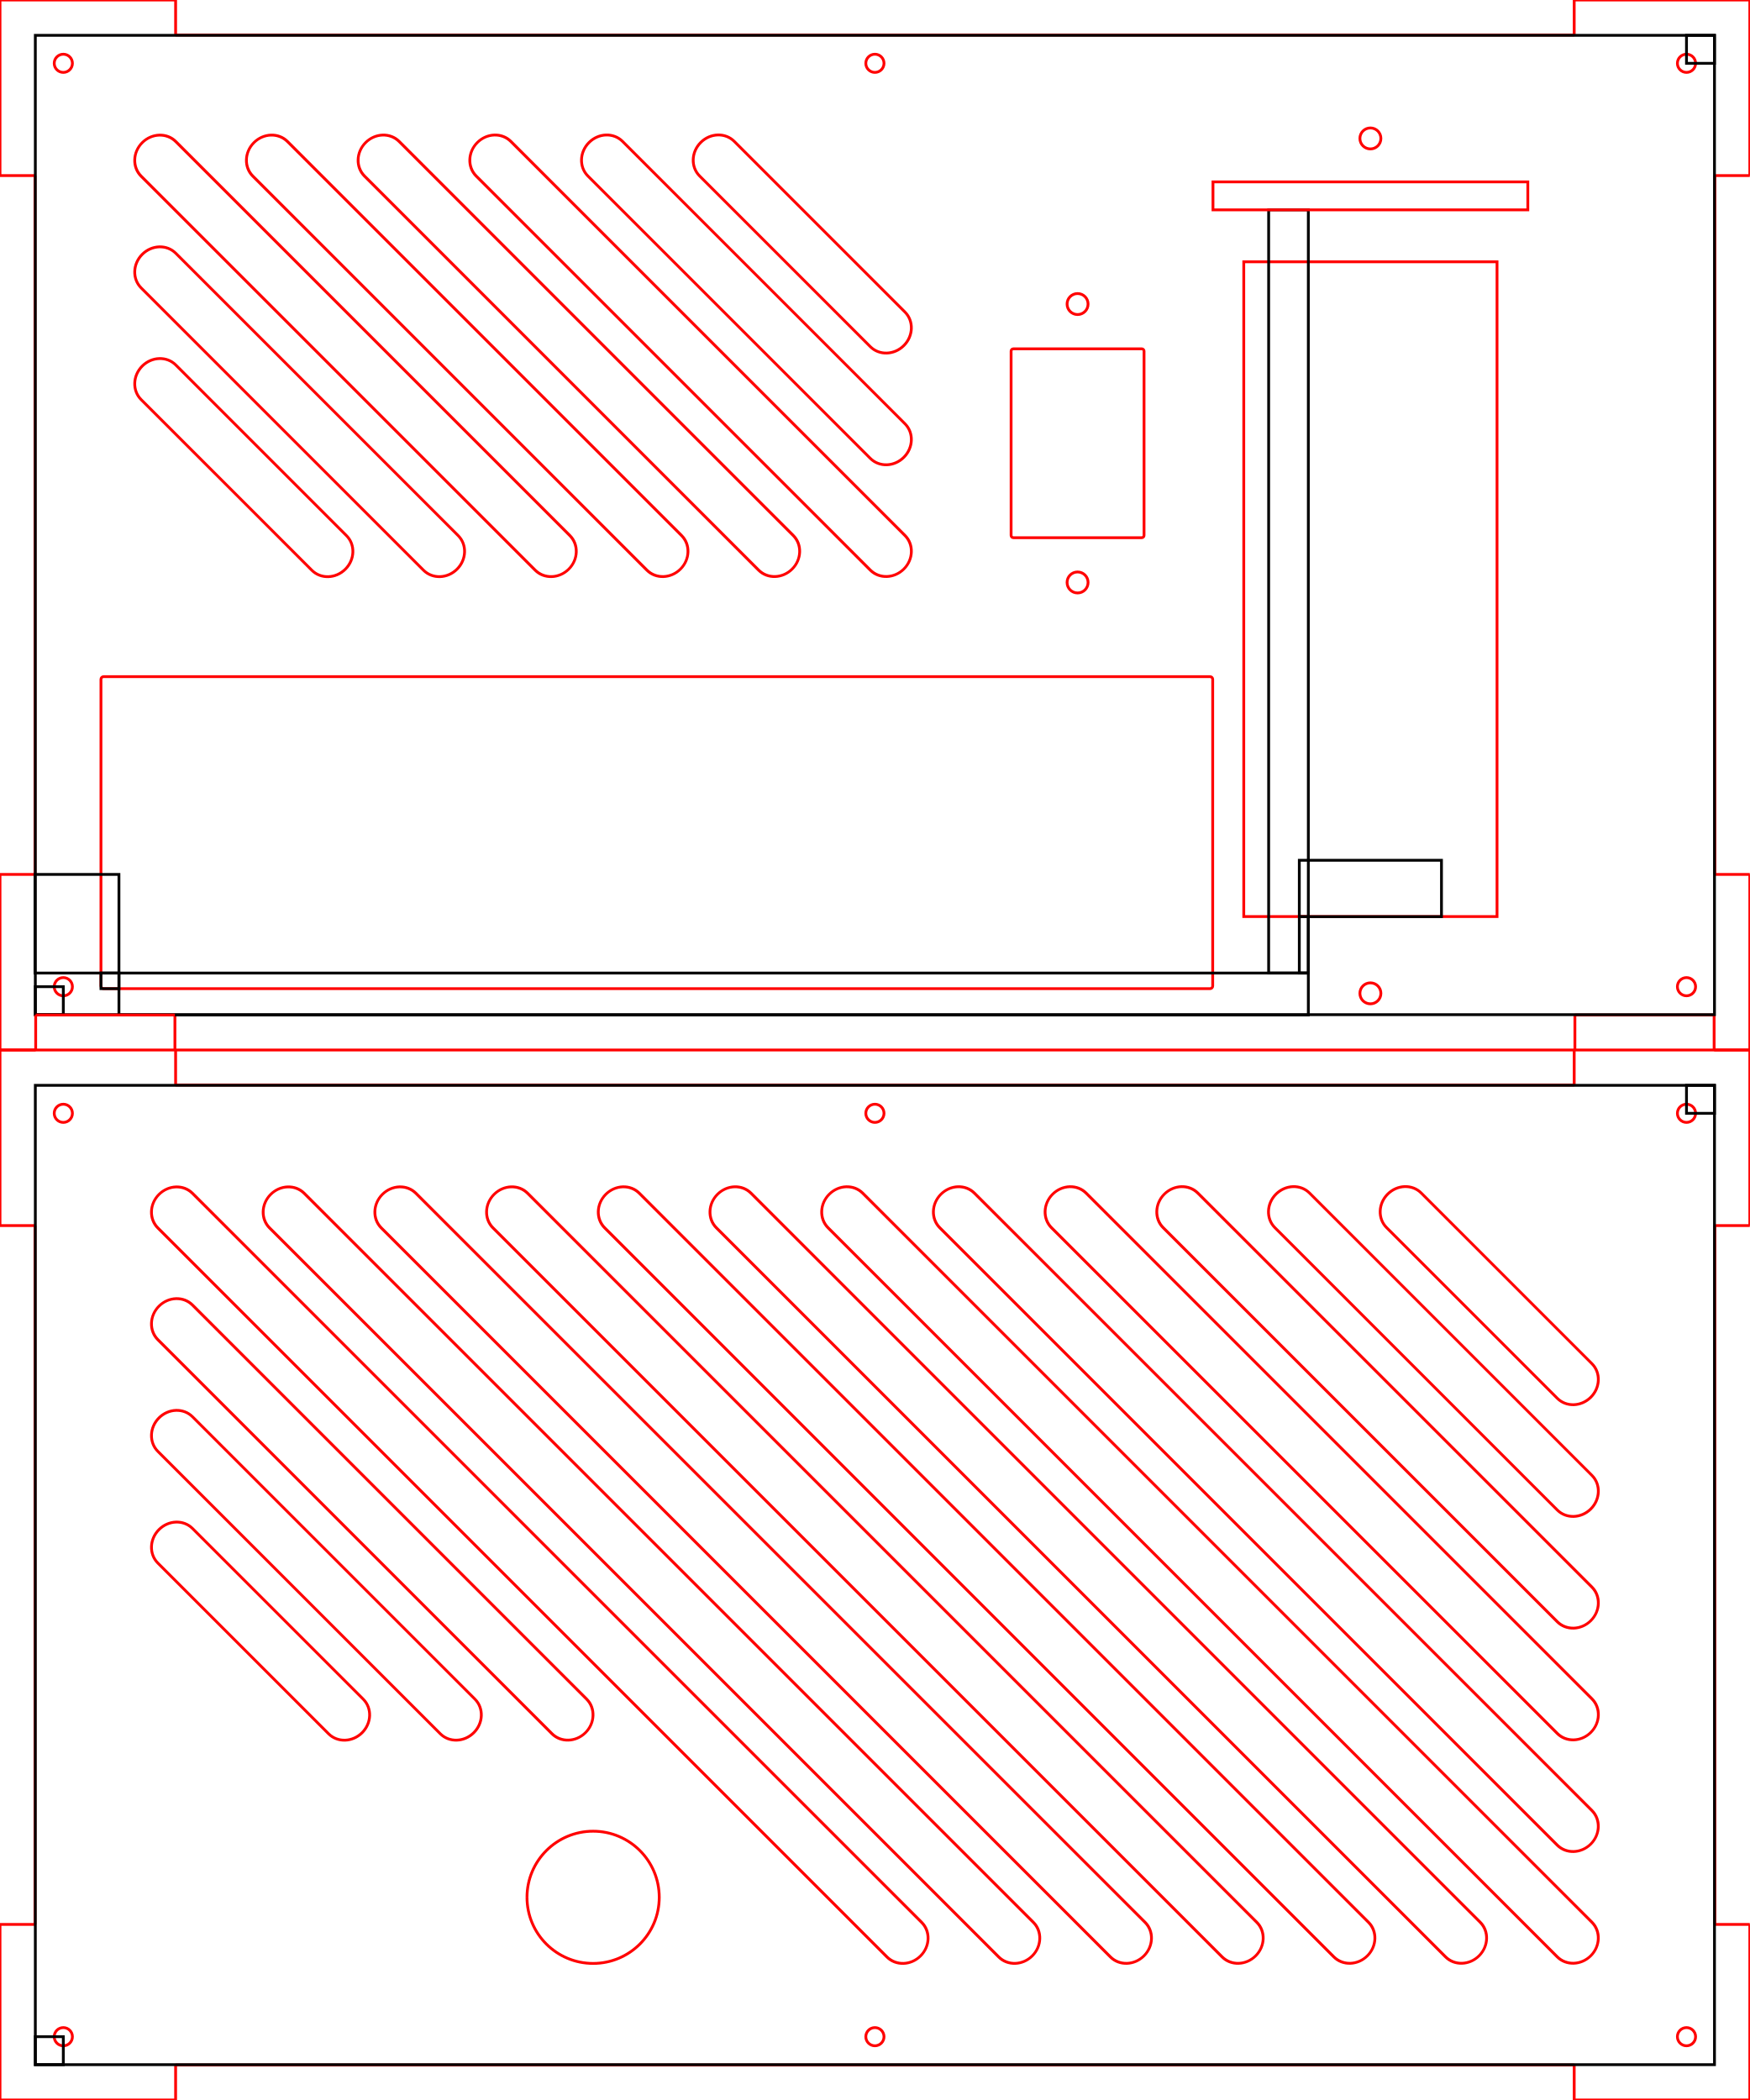
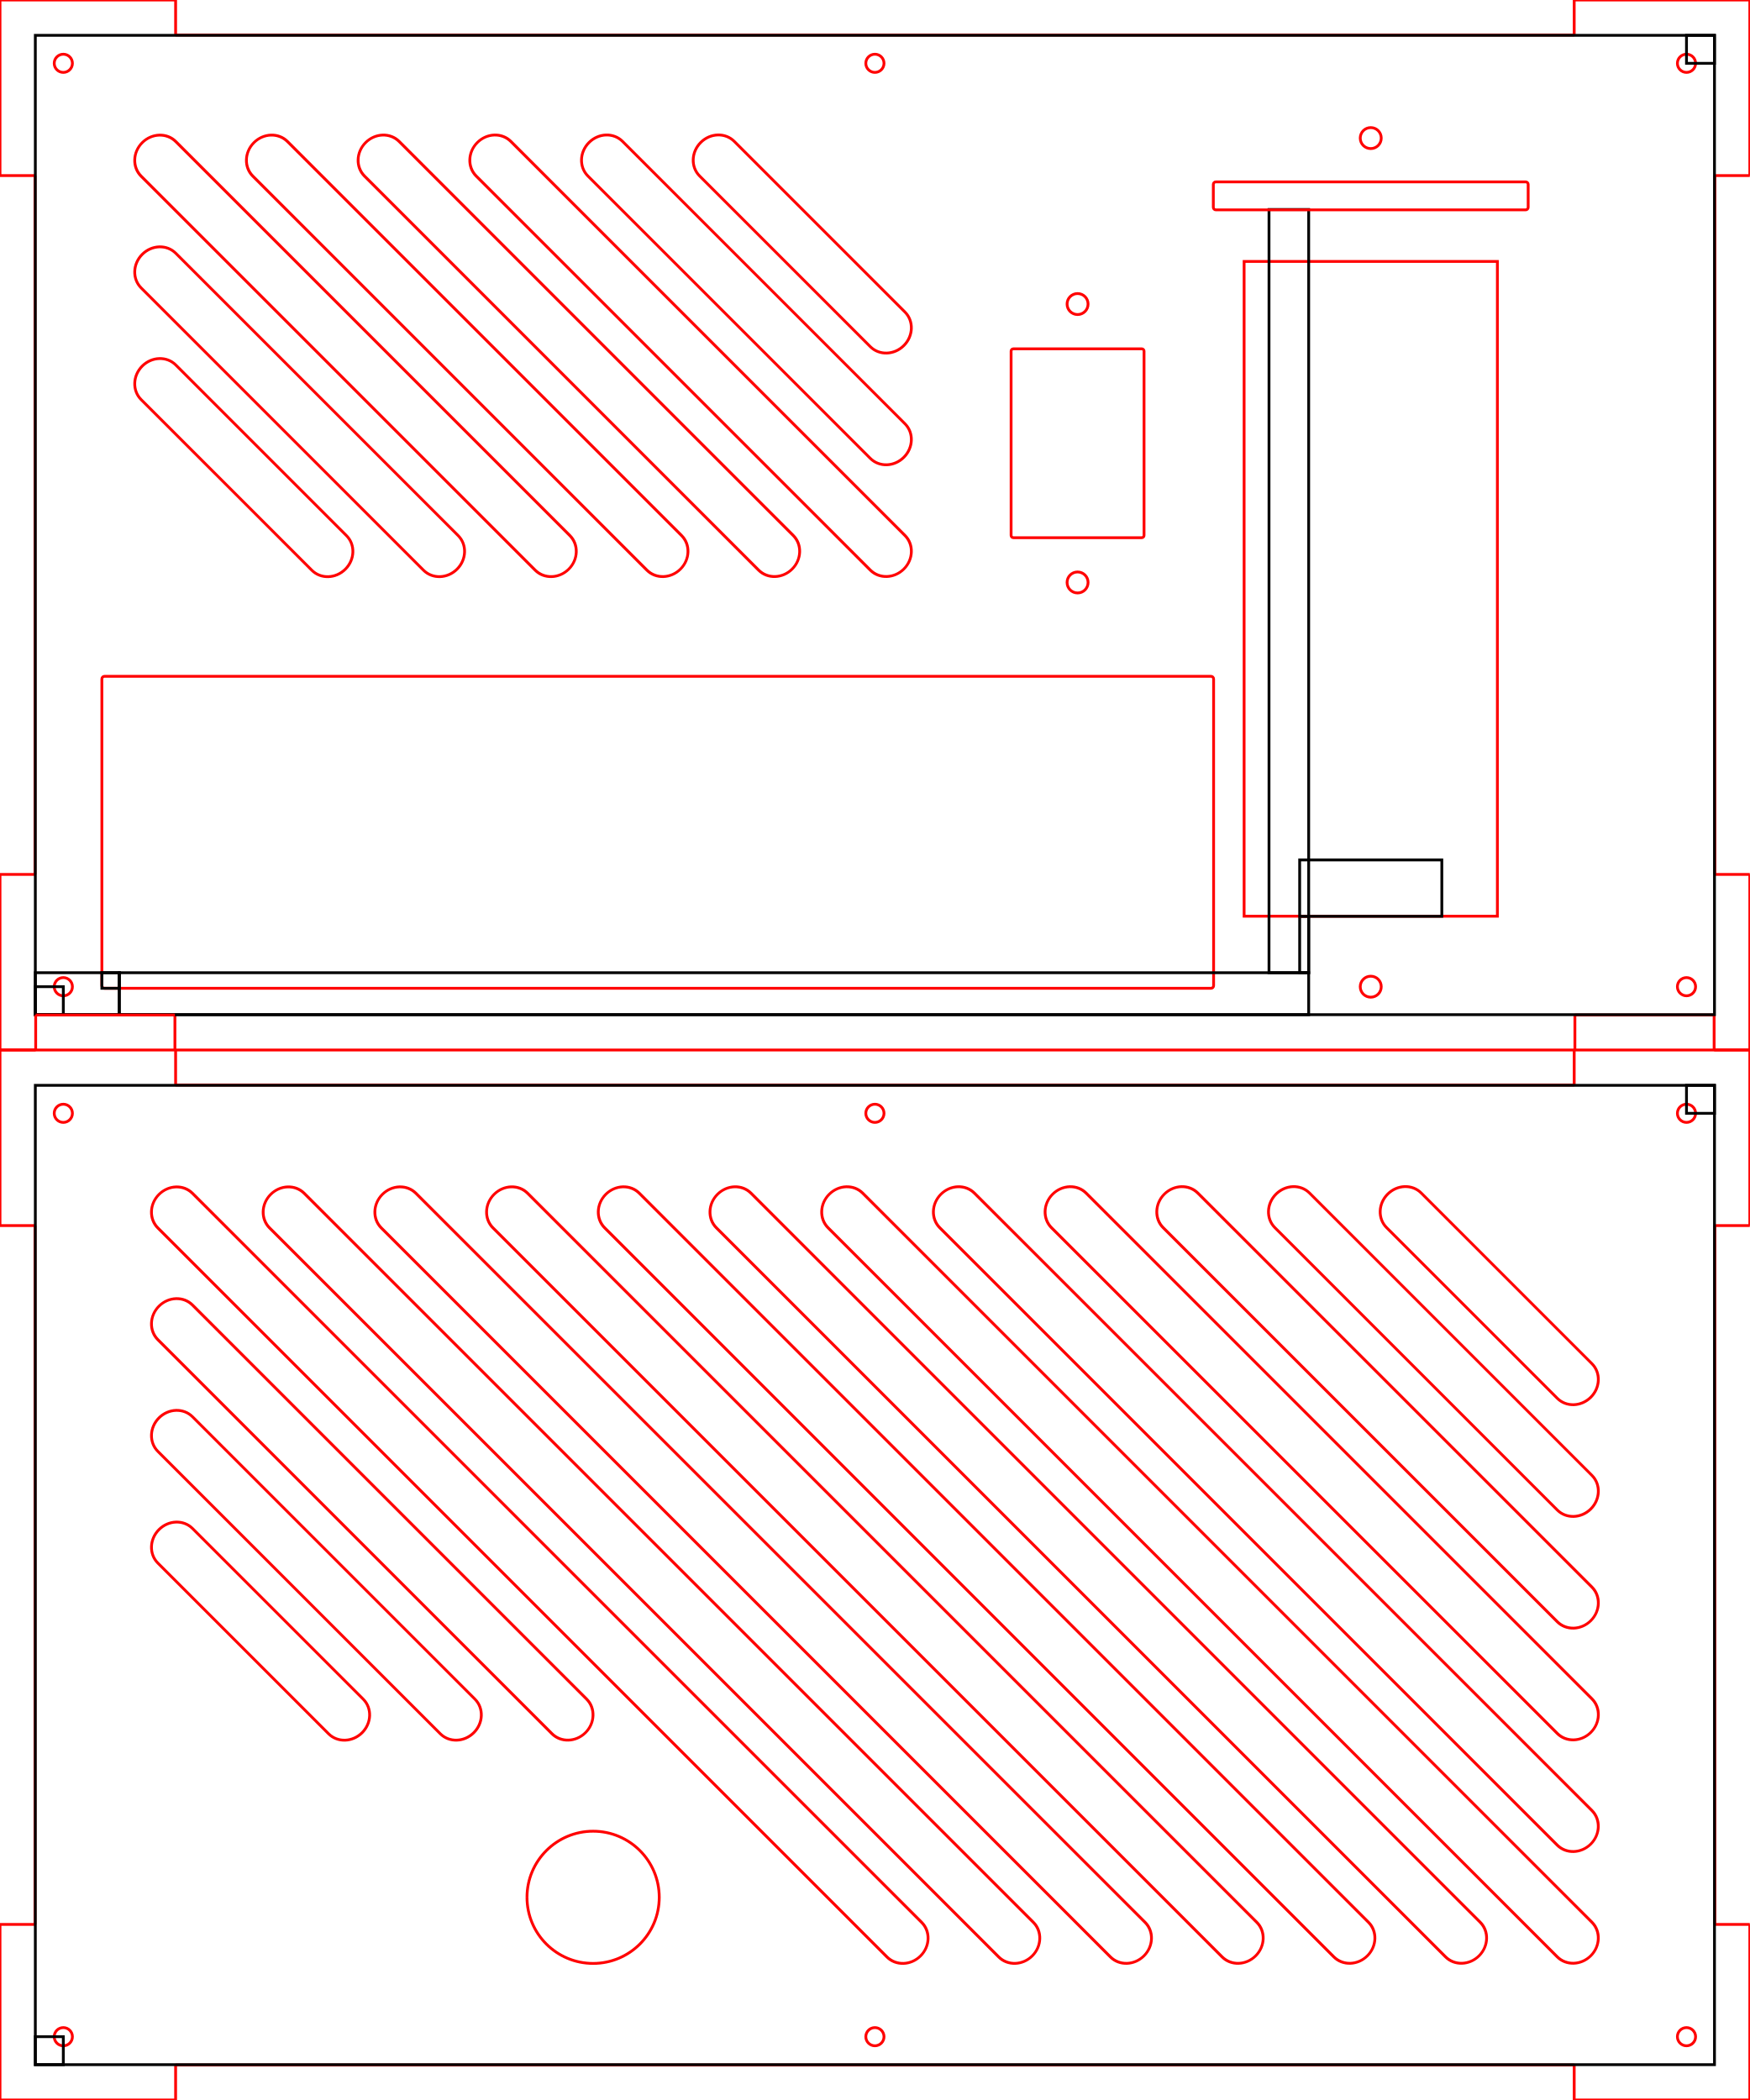
<svg xmlns="http://www.w3.org/2000/svg" width="250.1mm" height="300.2mm" viewBox="0 0 250.1 300.2" version="1.1" id="svg3087">
  <defs id="defs3081" />
  <g transform="translate(0,3.200006)" id="layer1">
-     <rect style="opacity:1;fill:none;fill-opacity:1;stroke:#ff0000;stroke-width:0.4;stroke-miterlimit:4;stroke-dasharray:none;stroke-dashoffset:0;stroke-opacity:1" id="rect1620" width="158.9" height="44.6" x="14.43" y="93.53" rx="0.377" ry="0.377" />
+     <rect style="opacity:1;fill:none;fill-opacity:1;stroke:#ff0000;stroke-width:0.4;stroke-miterlimit:4;stroke-dasharray:none;stroke-dashoffset:0;stroke-opacity:1" id="rect1620" width="158.9" height="44.6" x="14.56" y="93.48" rx="0.377" ry="0.377" />
    <path style="fill:none;stroke:#ff0000;stroke-width:0.4;stroke-linecap:butt;stroke-linejoin:miter;stroke-miterlimit:4;stroke-dasharray:none;stroke-opacity:1" d="m 5,21.9 h -5" id="path1648-5" />
    <path style="fill:none;stroke:#ff0000;stroke-width:0.4;stroke-linecap:butt;stroke-linejoin:miter;stroke-miterlimit:4;stroke-dasharray:none;stroke-opacity:1" d="M 5,121.8 V 21.9" id="path1646-3" />
    <path style="fill:none;stroke:#ff0000;stroke-width:0.4;stroke-linecap:butt;stroke-linejoin:miter;stroke-miterlimit:4;stroke-dasharray:none;stroke-opacity:1" d="m -1e-7,21.9 v -25.1" id="path1620-06" />
    <path style="fill:none;stroke:#ff0000;stroke-width:0.4;stroke-linecap:butt;stroke-linejoin:miter;stroke-miterlimit:4;stroke-dasharray:none;stroke-opacity:1" d="m 245.1,121.8 h 5" id="path1642-7" />
    <path style="fill:none;stroke:#ff0000;stroke-width:0.4;stroke-linecap:butt;stroke-linejoin:miter;stroke-miterlimit:4;stroke-dasharray:none;stroke-opacity:1" d="m 245.1,21.9 h 5" id="path1638-5" />
    <path style="fill:none;stroke:#ff0000;stroke-width:0.4;stroke-linecap:butt;stroke-linejoin:miter;stroke-miterlimit:4;stroke-dasharray:none;stroke-opacity:1" d="m 250.1,21.9 v -25.1" id="path1618-3" />
    <path style="fill:none;stroke:#ff0000;stroke-width:0.4;stroke-linecap:butt;stroke-linejoin:miter;stroke-miterlimit:4;stroke-dasharray:none;stroke-opacity:1" d="m 245.1,21.9 v 99.9" id="path1640-0" />
    <path style="fill:none;stroke:#ff0000;stroke-width:0.4;stroke-linecap:butt;stroke-linejoin:miter;stroke-miterlimit:4;stroke-dasharray:none;stroke-opacity:1" d="m 225,-3.2 -1e-5,5" id="path1654-9" />
    <path style="fill:none;stroke:#ff0000;stroke-width:0.4;stroke-linecap:butt;stroke-linejoin:miter;stroke-miterlimit:4;stroke-dasharray:none;stroke-opacity:1" d="m 25.1,-3.2 v 5" id="path1650-8" />
    <path style="fill:none;stroke:#ff0000;stroke-width:0.4;stroke-linecap:butt;stroke-linejoin:miter;stroke-miterlimit:4;stroke-dasharray:none;stroke-opacity:1" d="M -1e-7,-3.2 25.1,-3.2" id="path1616-3" />
    <path style="fill:none;stroke:#ff0000;stroke-width:0.4;stroke-linecap:butt;stroke-linejoin:miter;stroke-miterlimit:4;stroke-dasharray:none;stroke-opacity:1" d="m 225,-3.2 25.1,3e-5" id="path1614-4" />
    <path style="fill:none;stroke:#ff0000;stroke-width:0.4;stroke-linecap:butt;stroke-linejoin:miter;stroke-miterlimit:4;stroke-dasharray:none;stroke-opacity:1" d="M 225,1.8 H 25.1" id="path1652-0" />
    <path style="fill:none;stroke:#ff0000;stroke-width:0.4;stroke-linecap:butt;stroke-linejoin:miter;stroke-miterlimit:4;stroke-dasharray:none;stroke-opacity:1" d="m 250.1,146.9 v -25.1" id="path1618-2-55" />
    <path style="fill:none;stroke:#ff0000;stroke-width:0.4;stroke-linecap:butt;stroke-linejoin:miter;stroke-miterlimit:4;stroke-dasharray:none;stroke-opacity:1" d="M 5,121.8 H -8.9827e-8" id="path1642-5-8" />
    <path style="fill:none;stroke:#ff0000;stroke-width:0.4;stroke-linecap:butt;stroke-linejoin:miter;stroke-miterlimit:4;stroke-dasharray:none;stroke-opacity:1" d="m 0,146.9 v -25.1" id="path1618-2-5-8" />
    <path style="fill:none;stroke:#ff0000;stroke-width:0.4;stroke-linecap:butt;stroke-linejoin:miter;stroke-miterlimit:4;stroke-dasharray:none;stroke-opacity:1" d="m 25,146.9 v -5" id="path1650-9-5" />
    <path style="fill:none;stroke:#ff0000;stroke-width:0.4;stroke-linecap:butt;stroke-linejoin:miter;stroke-miterlimit:4;stroke-dasharray:none;stroke-opacity:1" d="M 225.1,146.9 H 25" id="path1652-1-3" />
    <g id="g1618" transform="translate(0.4373947,14.66372)">
      <path id="path1860" d="m 153.58,24.101 c -0.831,0 -1.5,0.669 -1.5,1.5 0,0.831 0.669,1.5 1.5,1.5 0.831,0 1.5,-0.669 1.5,-1.5 0,-0.831 -0.669,-1.5 -1.5,-1.5 z" style="fill:none;stroke:#ff0000;stroke-width:0.4;stroke-linecap:butt;stroke-linejoin:miter;stroke-miterlimit:4;stroke-dasharray:none;stroke-opacity:1" />
      <path id="path1858" d="m 153.58,63.901 c -0.831,0 -1.5,0.669 -1.5,1.5 0,0.831 0.669,1.5 1.5,1.5 0.831,0 1.5,-0.669 1.5,-1.5 0,-0.831 -0.669,-1.5 -1.5,-1.5 z" style="fill:none;stroke:#ff0000;stroke-width:0.4;stroke-linecap:butt;stroke-linejoin:miter;stroke-miterlimit:4;stroke-dasharray:none;stroke-opacity:1" />
      <path id="path1814" d="m 162.753,32.001 h -18.348 c -0.181,0 -0.326,0.146 -0.326,0.326 v 26.347 c 0,0.181 0.146,0.326 0.326,0.326 h 18.348 c 0.181,0 0.326,-0.146 0.326,-0.326 V 32.327 c 0,-0.181 -0.146,-0.326 -0.326,-0.326 z" style="fill:none;stroke:#ff0000;stroke-width:0.4;stroke-linecap:butt;stroke-linejoin:miter;stroke-miterlimit:4;stroke-dasharray:none;stroke-opacity:1" />
    </g>
-     <path style="fill:none;stroke:#ff0000;stroke-width:0.4;stroke-linecap:butt;stroke-linejoin:miter;stroke-miterlimit:4;stroke-dasharray:none;stroke-opacity:1" d="m 195.87,15.09 c -0.831,0 -1.5,0.669 -1.5,1.5 0,0.831 0.669,1.5 1.5,1.5 0.831,0 1.5,-0.669 1.5,-1.5 0,-0.831 -0.669,-1.5 -1.5,-1.5 z" id="path1804" />
+     <path style="fill:none;stroke:#ff0000;stroke-width:0.4;stroke-linecap:butt;stroke-linejoin:miter;stroke-miterlimit:4;stroke-dasharray:none;stroke-opacity:1" d="m 195.92,15.04 c -0.831,0 -1.5,0.669 -1.5,1.5 0,0.831 0.669,1.5 1.5,1.5 0.831,0 1.5,-0.669 1.5,-1.5 0,-0.831 -0.669,-1.5 -1.5,-1.5 z" id="path1804" />
    <g id="g1463" style="stroke-width:0.4;stroke-miterlimit:4;stroke-dasharray:none">
      <path id="path1648" d="m 5,172 h -5" style="fill:none;stroke:#ff0000;stroke-width:0.4;stroke-linecap:butt;stroke-linejoin:miter;stroke-miterlimit:4;stroke-dasharray:none;stroke-opacity:1" />
      <path id="path1646" d="M 5,271.9 V 172" style="fill:none;stroke:#ff0000;stroke-width:0.4;stroke-linecap:butt;stroke-linejoin:miter;stroke-miterlimit:4;stroke-dasharray:none;stroke-opacity:1" />
      <path id="path1620" d="m -1e-7,172 v -25.1" style="fill:none;stroke:#ff0000;stroke-width:0.4;stroke-linecap:butt;stroke-linejoin:miter;stroke-miterlimit:4;stroke-dasharray:none;stroke-opacity:1" />
      <path id="path1251" d="M -8.9827e-8,297 H 25.1" style="fill:none;stroke:#ff0000;stroke-width:0.4;stroke-linecap:butt;stroke-linejoin:miter;stroke-miterlimit:4;stroke-dasharray:none;stroke-opacity:1" />
      <path id="path1642" d="m 245.1,271.9 h 5" style="fill:none;stroke:#ff0000;stroke-width:0.4;stroke-linecap:butt;stroke-linejoin:miter;stroke-miterlimit:4;stroke-dasharray:none;stroke-opacity:1" />
      <path id="path1638" d="m 245.1,172 h 5" style="fill:none;stroke:#ff0000;stroke-width:0.4;stroke-linecap:butt;stroke-linejoin:miter;stroke-miterlimit:4;stroke-dasharray:none;stroke-opacity:1" />
      <path id="path1618" d="m 250.1,172 v -25.1" style="fill:none;stroke:#ff0000;stroke-width:0.4;stroke-linecap:butt;stroke-linejoin:miter;stroke-miterlimit:4;stroke-dasharray:none;stroke-opacity:1" />
      <path id="path1640" d="m 245.1,172 v 99.9" style="fill:none;stroke:#ff0000;stroke-width:0.4;stroke-linecap:butt;stroke-linejoin:miter;stroke-miterlimit:4;stroke-dasharray:none;stroke-opacity:1" />
      <path id="path1654" d="m 225,146.9 -1e-5,5" style="fill:none;stroke:#ff0000;stroke-width:0.4;stroke-linecap:butt;stroke-linejoin:miter;stroke-miterlimit:4;stroke-dasharray:none;stroke-opacity:1" />
      <path id="path1650" d="m 25.1,146.9 v 5" style="fill:none;stroke:#ff0000;stroke-width:0.4;stroke-linecap:butt;stroke-linejoin:miter;stroke-miterlimit:4;stroke-dasharray:none;stroke-opacity:1" />
      <path id="path1616" d="M -1e-7,146.9 25.1,146.9" style="fill:none;stroke:#ff0000;stroke-width:0.4;stroke-linecap:butt;stroke-linejoin:miter;stroke-miterlimit:4;stroke-dasharray:none;stroke-opacity:1" />
      <path id="path1614" d="m 225,146.9 25.1,3e-5" style="fill:none;stroke:#ff0000;stroke-width:0.4;stroke-linecap:butt;stroke-linejoin:miter;stroke-miterlimit:4;stroke-dasharray:none;stroke-opacity:1" />
      <path id="path1652" d="M 225,151.9 H 25.1" style="fill:none;stroke:#ff0000;stroke-width:0.4;stroke-linecap:butt;stroke-linejoin:miter;stroke-miterlimit:4;stroke-dasharray:none;stroke-opacity:1" />
      <path id="path1618-2" d="m 250.1,297 v -25.1" style="fill:none;stroke:#ff0000;stroke-width:0.4;stroke-linecap:butt;stroke-linejoin:miter;stroke-miterlimit:4;stroke-dasharray:none;stroke-opacity:1" />
      <path id="path1251-6" d="m 225,297 h 25.1" style="fill:none;stroke:#ff0000;stroke-width:0.4;stroke-linecap:butt;stroke-linejoin:miter;stroke-miterlimit:4;stroke-dasharray:none;stroke-opacity:1" />
      <path id="path1642-5" d="M 5,271.9 H -8.9827e-8" style="fill:none;stroke:#ff0000;stroke-width:0.4;stroke-linecap:butt;stroke-linejoin:miter;stroke-miterlimit:4;stroke-dasharray:none;stroke-opacity:1" />
      <path id="path1618-2-5" d="m -8.9827e-8,297 v -25.1" style="fill:none;stroke:#ff0000;stroke-width:0.4;stroke-linecap:butt;stroke-linejoin:miter;stroke-miterlimit:4;stroke-dasharray:none;stroke-opacity:1" />
      <path id="path1654-1" d="m 225,297 -1e-5,-5" style="fill:none;stroke:#ff0000;stroke-width:0.4;stroke-linecap:butt;stroke-linejoin:miter;stroke-miterlimit:4;stroke-dasharray:none;stroke-opacity:1" />
      <path id="path1650-9" d="m 25.1,297 v -5" style="fill:none;stroke:#ff0000;stroke-width:0.4;stroke-linecap:butt;stroke-linejoin:miter;stroke-miterlimit:4;stroke-dasharray:none;stroke-opacity:1" />
      <path id="path1652-1" d="M 225,292 H 25.1" style="fill:none;stroke:#ff0000;stroke-width:0.4;stroke-linecap:butt;stroke-linejoin:miter;stroke-miterlimit:4;stroke-dasharray:none;stroke-opacity:1" />
    </g>
    <path style="fill:none;stroke:#ff0000;stroke-width:0.4;stroke-linecap:butt;stroke-linejoin:miter;stroke-miterlimit:4;stroke-dasharray:none;stroke-opacity:1" d="m 225.1,146.9 v -5" id="path1650-9-5-8" />
    <path style="fill:none;stroke:#ff0000;stroke-width:0.4;stroke-linecap:butt;stroke-linejoin:miter;stroke-miterlimit:4;stroke-dasharray:none;stroke-opacity:1" d="M 245,141.9 H 225.1" id="path1251-9-4" />
-     <rect style="display:inline;opacity:1;fill:none;fill-opacity:1;stroke:#000000;stroke-width:0.4;stroke-miterlimit:4;stroke-dasharray:none;stroke-dashoffset:0;stroke-opacity:1" id="rect1035-0-2-8-6-2-4" width="6" height="170" x="-141.9" y="17" transform="rotate(-90)" />
-     <rect style="display:inline;opacity:1;fill:none;fill-opacity:1;stroke:#000000;stroke-width:0.4;stroke-miterlimit:4;stroke-dasharray:none;stroke-dashoffset:0;stroke-opacity:1" id="rect1035-0-2-8-6-2-4-6" width="2.23" height="2.57" x="-138.13" y="14.43" transform="rotate(-90)" />
-     <rect style="display:inline;opacity:1;fill:none;fill-opacity:1;stroke:#000000;stroke-width:0.4;stroke-miterlimit:4;stroke-dasharray:none;stroke-dashoffset:0;stroke-opacity:1" id="rect1035-0-3-3" width="12" height="14.1" x="5" y="121.8" />
-     <rect style="display:inline;opacity:1;fill:none;fill-opacity:1;stroke:#000000;stroke-width:0.4;stroke-miterlimit:4;stroke-dasharray:none;stroke-dashoffset:0;stroke-opacity:1" id="rect1035-0-2-8-6-2-4-3" width="8.06" height="1.29" x="-135.9" y="185.71" transform="rotate(-90)" />
-     <rect style="opacity:1;fill:none;fill-opacity:1;stroke:#ff0000;stroke-width:0.4;stroke-miterlimit:4;stroke-dasharray:none;stroke-dashoffset:0;stroke-opacity:1" id="rect1620-4" width="36.2" height="93.6" x="177.77" y="34.224" rx="0.791" ry="0" />
-     <rect style="display:inline;opacity:1;fill:none;fill-opacity:1;stroke:#000000;stroke-width:0.4;stroke-miterlimit:4;stroke-dasharray:none;stroke-dashoffset:0;stroke-opacity:1" id="rect1035-0-2-8-6-2-4-3-9" width="8.06" height="20.32" x="-127.84" y="185.71" transform="rotate(-90)" />
-     <rect style="display:inline;opacity:1;fill:none;fill-opacity:1;stroke:#000000;stroke-width:0.4;stroke-miterlimit:4;stroke-dasharray:none;stroke-dashoffset:0;stroke-opacity:1" id="rect1035-0-2-8-6-2-4-3-6" width="109.1" height="5.672" x="-135.9" y="181.328" transform="rotate(-90)" />
-     <rect style="opacity:1;fill:none;fill-opacity:1;stroke:#ff0000;stroke-width:0.4;stroke-miterlimit:4;stroke-dasharray:none;stroke-dashoffset:0;stroke-opacity:1" id="rect1620-4-5" width="45" height="4" x="173.37" y="22.8" rx="0.359" ry="0" />
-     <path style="fill:none;stroke:#ff0000;stroke-width:0.4;stroke-linecap:butt;stroke-linejoin:miter;stroke-miterlimit:4;stroke-dasharray:none;stroke-opacity:1" d="m 195.87,137.3 c -0.831,0 -1.5,0.669 -1.5,1.5 0,0.831 0.669,1.5 1.5,1.5 0.831,0 1.5,-0.669 1.5,-1.5 0,-0.831 -0.669,-1.5 -1.5,-1.5 z" id="path1804-1" />
+     <rect style="display:inline;opacity:1;fill:none;fill-opacity:1;stroke:#000000;stroke-width:0.4;stroke-miterlimit:4;stroke-dasharray:none;stroke-dashoffset:0;stroke-opacity:1" id="rect1035-0-2-8-6-2-4" width="6" height="170" x="-141.85" y="17.05" transform="rotate(-90)" />
+     <rect style="display:inline;opacity:1;fill:none;fill-opacity:1;stroke:#000000;stroke-width:0.4;stroke-miterlimit:4;stroke-dasharray:none;stroke-dashoffset:0;stroke-opacity:1" id="rect1035-0-3-3" width="12" height="6" x="5.05" y="135.85" />
+     <rect style="display:inline;opacity:1;fill:none;fill-opacity:1;stroke:#000000;stroke-width:0.4;stroke-miterlimit:4;stroke-dasharray:none;stroke-dashoffset:0;stroke-opacity:1" id="rect1035-0-2-8-6-2-4-3" width="8.06" height="1.29" x="-135.85" y="185.76" transform="rotate(-90)" />
+     <rect style="opacity:1;fill:none;fill-opacity:1;stroke:#ff0000;stroke-width:0.4;stroke-miterlimit:4;stroke-dasharray:none;stroke-dashoffset:0;stroke-opacity:1" id="rect1620-4" width="36.2" height="93.6" x="177.82" y="34.174" rx="0.417" ry="0" />
+     <rect style="display:inline;opacity:1;fill:none;fill-opacity:1;stroke:#000000;stroke-width:0.4;stroke-miterlimit:4;stroke-dasharray:none;stroke-dashoffset:0;stroke-opacity:1" id="rect1035-0-2-8-6-2-4-3-9" width="8.06" height="20.32" x="-127.79" y="185.76" transform="rotate(-90)" />
+     <rect style="display:inline;opacity:1;fill:none;fill-opacity:1;stroke:#000000;stroke-width:0.4;stroke-miterlimit:4;stroke-dasharray:none;stroke-dashoffset:0;stroke-opacity:1" id="rect1035-0-2-8-6-2-4-3-6" width="109.1" height="5.672" x="-135.85" y="181.378" transform="rotate(-90)" />
+     <rect style="opacity:1;fill:none;fill-opacity:1;stroke:#ff0000;stroke-width:0.4;stroke-miterlimit:4;stroke-dasharray:none;stroke-dashoffset:0;stroke-opacity:1" id="rect1620-4-5" width="45" height="4" x="173.42" y="22.8" rx="0.359" ry="0.359" />
+     <path style="fill:none;stroke:#ff0000;stroke-width:0.4;stroke-linecap:butt;stroke-linejoin:miter;stroke-miterlimit:4;stroke-dasharray:none;stroke-opacity:1" d="m 195.92,136.35 c -0.831,0 -1.5,0.669 -1.5,1.5 0,0.831 0.669,1.5 1.5,1.5 0.831,0 1.5,-0.669 1.5,-1.5 0,-0.831 -0.669,-1.5 -1.5,-1.5 z" id="path1804-1" />
    <g id="g1816-2-7-8" transform="matrix(0,0.7970885,-1,0,675.1238,155.2914)" style="stroke-width:1.12" />
    <path style="fill:none;stroke:#ff0000;stroke-width:0.4;stroke-linecap:butt;stroke-linejoin:miter;stroke-miterlimit:4;stroke-dasharray:none;stroke-opacity:1" d="m 75.325,268.026 a 9.45,9.45 0 0 0 9.449,9.45 9.45,9.45 0 0 0 9.451,-9.449 9.45,9.45 0 0 0 -9.448,-9.451 9.45,9.45 0 0 0 -9.452,9.448" id="path1662" />
    <g id="g1816-2-0-7" transform="matrix(-0.6613267,-0.6613267,0.7071068,-0.7071068,131.0671,422.4949)" style="stroke-width:1.034">
      <rect transform="scale(-1,1)" rx="3.5" ry="3.5" y="201.795" x="-166.061" height="7" width="92.186" id="rect4728-9-32-5-8-8-9-6-3" style="opacity:1;fill:none;fill-opacity:1;stroke:#ff0000;stroke-width:0.414;stroke-miterlimit:4;stroke-dasharray:none;stroke-dashoffset:0;stroke-opacity:1" />
    </g>
    <g id="g1816-2-7-7" transform="matrix(-0.6613267,-0.6613267,0.7071068,-0.7071068,115.1023,422.4998)" style="stroke-width:1.034">
      <rect transform="scale(-1,1)" rx="3.5" ry="3.5" y="201.795" x="-166.058" height="7" width="116.327" id="rect4728-9-32-5-8-8-9-3-1" style="opacity:1;fill:none;fill-opacity:1;stroke:#ff0000;stroke-width:0.414;stroke-miterlimit:4;stroke-dasharray:none;stroke-dashoffset:0;stroke-opacity:1" />
    </g>
    <g id="g1816-2-0-3-7" transform="matrix(-0.6613267,-0.6613267,0.7071068,-0.7071068,83.17207,422.5091)" style="stroke-width:1.034">
      <rect transform="scale(-1,1)" rx="3.5" ry="3.5" y="201.795" x="-166.06" height="7" width="164.6" id="rect4728-9-32-5-8-8-9-6-0-8" style="opacity:1;fill:none;fill-opacity:1;stroke:#ff0000;stroke-width:0.414;stroke-miterlimit:4;stroke-dasharray:none;stroke-dashoffset:0;stroke-opacity:1" />
    </g>
    <g id="g1816-2-7-3-7-7" transform="matrix(-0.6613267,-0.6613267,0.7071068,-0.7071068,99.13755,422.5048)" style="stroke-width:1.034">
      <rect transform="scale(-1,1)" rx="3.5" ry="3.5" y="201.795" x="-166.06" height="7" width="140.457" id="rect4728-9-32-5-8-8-9-3-3-8-6" style="opacity:1;fill:none;fill-opacity:1;stroke:#ff0000;stroke-width:0.414;stroke-miterlimit:4;stroke-dasharray:none;stroke-dashoffset:0;stroke-opacity:1" />
    </g>
    <rect transform="matrix(0.7071068,0.7071068,0.7071068,-0.7071068,0,0)" rx="3.273" ry="3.5" y="7.017" x="247.404" height="7" width="63.638" id="rect4728-9-32-5-8-8-9-6-7-6" style="opacity:1;fill:none;fill-opacity:1;stroke:#ff0000;stroke-width:0.4;stroke-miterlimit:4;stroke-dasharray:none;stroke-dashoffset:0;stroke-opacity:1" />
    <rect transform="matrix(0.7071068,0.7071068,0.7071068,-0.7071068,0,0)" rx="3.273" ry="3.5" y="18.309" x="258.689" height="7" width="41.06" id="rect4728-9-32-5-8-8-9-6-7-8-9" style="opacity:1;fill:none;fill-opacity:1;stroke:#ff0000;stroke-width:0.4;stroke-miterlimit:4;stroke-dasharray:none;stroke-dashoffset:0;stroke-opacity:1" />
    <g id="g1816-2-0-3-7-1" transform="matrix(-0.6613267,-0.6613267,0.7071068,-0.7071068,67.20601,422.5129)" style="stroke-width:1.034">
      <rect transform="scale(-1,1)" rx="3.5" ry="3.5" y="201.795" x="-166.06" height="7" width="164.6" id="rect4728-9-32-5-8-8-9-6-0-8-7" style="opacity:1;fill:none;fill-opacity:1;stroke:#ff0000;stroke-width:0.414;stroke-miterlimit:4;stroke-dasharray:none;stroke-dashoffset:0;stroke-opacity:1" />
    </g>
    <g id="g1816-2-0-3-7-10" transform="matrix(-0.6613267,-0.6613267,0.7071068,-0.7071068,51.23996,422.5166)" style="stroke-width:1.034">
      <rect transform="scale(-1,1)" rx="3.5" ry="3.5" y="201.795" x="-166.06" height="7" width="164.6" id="rect4728-9-32-5-8-8-9-6-0-8-6" style="opacity:1;fill:none;fill-opacity:1;stroke:#ff0000;stroke-width:0.414;stroke-miterlimit:4;stroke-dasharray:none;stroke-dashoffset:0;stroke-opacity:1" />
    </g>
    <g id="g1816-2-0-3-7-8" transform="matrix(-0.6613267,-0.6613267,0.7071068,-0.7071068,35.27391,422.5204)" style="stroke-width:1.034">
      <rect transform="scale(-1,1)" rx="3.5" ry="3.5" y="201.795" x="-166.06" height="7" width="164.6" id="rect4728-9-32-5-8-8-9-6-0-8-9" style="opacity:1;fill:none;fill-opacity:1;stroke:#ff0000;stroke-width:0.414;stroke-miterlimit:4;stroke-dasharray:none;stroke-dashoffset:0;stroke-opacity:1" />
    </g>
    <g id="g1816-2-0-3-7-3" transform="matrix(-0.6613267,-0.6613267,0.7071068,-0.7071068,19.30785,422.5242)" style="stroke-width:1.034">
      <rect transform="scale(-1,1)" rx="3.5" ry="3.5" y="201.795" x="-166.06" height="7" width="164.6" id="rect4728-9-32-5-8-8-9-6-0-8-74" style="opacity:1;fill:none;fill-opacity:1;stroke:#ff0000;stroke-width:0.414;stroke-miterlimit:4;stroke-dasharray:none;stroke-dashoffset:0;stroke-opacity:1" />
    </g>
    <g id="g1816-2-0-3-7-89" transform="matrix(-0.6613267,-0.6613267,0.7071068,-0.7071068,3.341802,422.5279)" style="stroke-width:1.034">
      <rect transform="scale(-1,1)" rx="3.5" ry="3.5" y="201.795" x="-166.06" height="7" width="164.6" id="rect4728-9-32-5-8-8-9-6-0-8-71" style="opacity:1;fill:none;fill-opacity:1;stroke:#ff0000;stroke-width:0.414;stroke-miterlimit:4;stroke-dasharray:none;stroke-dashoffset:0;stroke-opacity:1" />
    </g>
    <g id="g1816-2-0-3-7-2" transform="matrix(-0.6613267,-0.6613267,0.7071068,-0.7071068,-12.62425,422.5317)" style="stroke-width:1.034">
      <rect transform="scale(-1,1)" rx="3.5" ry="3.5" y="201.795" x="-166.06" height="7" width="164.6" id="rect4728-9-32-5-8-8-9-6-0-8-97" style="opacity:1;fill:none;fill-opacity:1;stroke:#ff0000;stroke-width:0.414;stroke-miterlimit:4;stroke-dasharray:none;stroke-dashoffset:0;stroke-opacity:1" />
    </g>
    <g id="g1816-2-0-7-5" transform="matrix(0.6613267,0.6613267,-0.7071068,0.7071068,119.0329,-10.50358)" style="stroke-width:1.034">
      <rect transform="scale(-1,1)" rx="3.5" ry="3.5" y="201.795" x="-166.061" height="7" width="92.186" id="rect4728-9-32-5-8-8-9-6-3-7" style="opacity:1;fill:none;fill-opacity:1;stroke:#ff0000;stroke-width:0.414;stroke-miterlimit:4;stroke-dasharray:none;stroke-dashoffset:0;stroke-opacity:1" />
    </g>
    <rect transform="matrix(-0.7071068,-0.7071068,-0.7071068,0.7071068,0,0)" rx="3.273" ry="3.5" y="121.491" x="-220.766" height="7" width="63.638" id="rect4728-9-32-5-8-8-9-6-7-6-1" style="opacity:1;fill:none;fill-opacity:1;stroke:#ff0000;stroke-width:0.4;stroke-miterlimit:4;stroke-dasharray:none;stroke-dashoffset:0;stroke-opacity:1" />
    <rect transform="matrix(-0.7071068,-0.7071068,-0.7071068,0.7071068,0,0)" rx="3.273" ry="3.5" y="132.783" x="-209.48" height="7" width="41.06" id="rect4728-9-32-5-8-8-9-6-7-8-9-0" style="opacity:1;fill:none;fill-opacity:1;stroke:#ff0000;stroke-width:0.4;stroke-miterlimit:4;stroke-dasharray:none;stroke-dashoffset:0;stroke-opacity:1" />
    <g id="g2023" transform="translate(1.786444,-2.282243)">
      <g style="stroke-width:1.034" transform="matrix(0.6613267,0.6613267,-0.7071068,0.7071068,114.8526,-174.5488)" id="g1816-2-0-7-5-7">
        <rect style="opacity:1;fill:none;fill-opacity:1;stroke:#ff0000;stroke-width:0.414;stroke-miterlimit:4;stroke-dasharray:none;stroke-dashoffset:0;stroke-opacity:1" id="rect4728-9-32-5-8-8-9-6-3-7-0" width="92.186" height="7" x="-166.061" y="201.795" ry="3.5" rx="3.5" transform="scale(-1,1)" />
      </g>
      <rect style="opacity:1;fill:none;fill-opacity:1;stroke:#ff0000;stroke-width:0.4;stroke-miterlimit:4;stroke-dasharray:none;stroke-dashoffset:0;stroke-opacity:1" id="rect4728-9-32-5-8-8-9-6-7-6-1-9" width="63.638" height="7" x="-101.812" y="8.45" ry="3.5" rx="3.273" transform="matrix(-0.7071068,-0.7071068,-0.7071068,0.7071068,0,0)" />
      <rect style="opacity:1;fill:none;fill-opacity:1;stroke:#ff0000;stroke-width:0.4;stroke-miterlimit:4;stroke-dasharray:none;stroke-dashoffset:0;stroke-opacity:1" id="rect4728-9-32-5-8-8-9-6-7-8-9-0-2" width="41.06" height="7" x="-90.527" y="19.742" ry="3.5" rx="3.273" transform="matrix(-0.7071068,-0.7071068,-0.7071068,0.7071068,0,0)" />
      <g style="stroke-width:1.034" transform="matrix(0.6613267,0.6613267,-0.7071068,0.7071068,130.8175,-174.5536)" id="g1816-2-0-7-5-7-4">
        <rect style="opacity:1;fill:none;fill-opacity:1;stroke:#ff0000;stroke-width:0.414;stroke-miterlimit:4;stroke-dasharray:none;stroke-dashoffset:0;stroke-opacity:1" id="rect4728-9-32-5-8-8-9-6-3-7-0-4" width="92.186" height="7" x="-166.061" y="201.795" ry="3.5" rx="3.5" transform="scale(-1,1)" />
      </g>
      <g style="stroke-width:1.034" transform="matrix(0.6613267,0.6613267,-0.7071068,0.7071068,146.7824,-174.5584)" id="g1816-2-0-7-5-7-44">
        <rect style="opacity:1;fill:none;fill-opacity:1;stroke:#ff0000;stroke-width:0.414;stroke-miterlimit:4;stroke-dasharray:none;stroke-dashoffset:0;stroke-opacity:1" id="rect4728-9-32-5-8-8-9-6-3-7-0-8" width="92.186" height="7" x="-166.061" y="201.795" ry="3.5" rx="3.5" transform="scale(-1,1)" />
      </g>
      <g style="stroke-width:1.034" transform="matrix(0.6613267,0.6613267,-0.7071068,0.7071068,162.7472,-174.5632)" id="g1816-2-0-7-5-7-7">
        <rect style="opacity:1;fill:none;fill-opacity:1;stroke:#ff0000;stroke-width:0.414;stroke-miterlimit:4;stroke-dasharray:none;stroke-dashoffset:0;stroke-opacity:1" id="rect4728-9-32-5-8-8-9-6-3-7-0-3" width="92.186" height="7" x="-166.061" y="201.795" ry="3.5" rx="3.5" transform="scale(-1,1)" />
      </g>
      <rect style="opacity:1;fill:none;fill-opacity:1;stroke:#ff0000;stroke-width:0.4;stroke-miterlimit:4;stroke-dasharray:none;stroke-dashoffset:0;stroke-opacity:1" id="rect4728-9-32-5-8-8-9-6-7-6-1-9-7" width="63.638" height="7" x="72.022" y="41.012" ry="3.5" rx="3.273" transform="matrix(0.7071068,0.7071068,0.7071068,-0.7071068,0,0)" />
      <rect style="opacity:1;fill:none;fill-opacity:1;stroke:#ff0000;stroke-width:0.4;stroke-miterlimit:4;stroke-dasharray:none;stroke-dashoffset:0;stroke-opacity:1" id="rect4728-9-32-5-8-8-9-6-7-8-9-0-2-2" width="41.06" height="7" x="83.307" y="52.304" ry="3.5" rx="3.273" transform="matrix(0.7071068,0.7071068,0.7071068,-0.7071068,0,0)" />
    </g>
    <rect style="display:inline;opacity:1;fill:none;fill-opacity:1;stroke:#000000;stroke-width:0.4;stroke-miterlimit:4;stroke-dasharray:none;stroke-dashoffset:0;stroke-opacity:1" id="rect1035-0-2-8-6-2-4-0" width="140" height="240" x="-291.95" y="5.05" transform="rotate(-90)" />
    <path style="fill:none;stroke:#ff0000;stroke-width:0.4;stroke-linecap:butt;stroke-linejoin:miter;stroke-miterlimit:4;stroke-dasharray:none;stroke-opacity:1" d="m 245,146.9 v -5" id="path1650-9-5-8-4" />
    <rect style="display:inline;opacity:1;fill:none;fill-opacity:1;stroke:#000000;stroke-width:0.4;stroke-miterlimit:4;stroke-dasharray:none;stroke-dashoffset:0;stroke-opacity:1" id="rect1035-0-2-8-6-2-4-0-6" width="140" height="240" x="-141.85" y="5.05" transform="rotate(-90)" />
    <rect style="display:inline;fill:none;fill-opacity:0.314;stroke:#ff0000;stroke-width:0.4;stroke-linecap:square;stroke-linejoin:miter;stroke-miterlimit:4;stroke-dasharray:none;stroke-dashoffset:0;stroke-opacity:1;paint-order:fill markers stroke" id="rect853-3-35-0-8-4-9-5" width="2.6" height="2.6" x="4.55" y="-242.35" ry="1.55" rx="1.55" transform="rotate(90)" />
    <rect style="display:inline;opacity:1;fill:none;fill-opacity:1;stroke:#000000;stroke-width:0.4;stroke-miterlimit:4;stroke-dasharray:none;stroke-dashoffset:0;stroke-opacity:1" id="rect1035-0-2-8-0" width="4" height="4" x="-5.85" y="241.05" transform="rotate(-90)" />
    <rect style="display:inline;fill:none;fill-opacity:0.314;stroke:#ff0000;stroke-width:0.4;stroke-linecap:square;stroke-linejoin:miter;stroke-miterlimit:4;stroke-dasharray:none;stroke-dashoffset:0;stroke-opacity:1;paint-order:fill markers stroke" id="rect853-3-35-0-8-4-9-5-2" width="2.6" height="2.6" x="-139.15" y="7.75" ry="1.55" rx="1.55" transform="rotate(-90)" />
    <rect style="display:inline;opacity:1;fill:none;fill-opacity:1;stroke:#000000;stroke-width:0.4;stroke-miterlimit:4;stroke-dasharray:none;stroke-dashoffset:0;stroke-opacity:1" id="rect1035-0-2-8-0-5" width="4" height="4" x="137.85" y="-9.05" transform="rotate(90)" />
    <rect style="display:inline;fill:none;fill-opacity:0.314;stroke:#ff0000;stroke-width:0.4;stroke-linecap:square;stroke-linejoin:miter;stroke-miterlimit:4;stroke-dasharray:none;stroke-dashoffset:0;stroke-opacity:1;paint-order:fill markers stroke" id="rect853-3-35-0-8-4-9-5-9" width="2.6" height="2.6" x="136.55" y="-242.35" ry="1.55" rx="1.55" transform="rotate(90)" />
    <rect style="display:inline;fill:none;fill-opacity:0.314;stroke:#ff0000;stroke-width:0.4;stroke-linecap:square;stroke-linejoin:miter;stroke-miterlimit:4;stroke-dasharray:none;stroke-dashoffset:0;stroke-opacity:1;paint-order:fill markers stroke" id="rect853-3-35-0-8-4-9-5-9-3" width="2.6" height="2.6" x="4.55" y="-10.35" ry="1.55" rx="1.55" transform="rotate(90)" />
    <rect style="display:inline;fill:none;fill-opacity:0.314;stroke:#ff0000;stroke-width:0.4;stroke-linecap:square;stroke-linejoin:miter;stroke-miterlimit:4;stroke-dasharray:none;stroke-dashoffset:0;stroke-opacity:1;paint-order:fill markers stroke" id="rect853-3-35-0-8-4-9-5-9-4" width="2.6" height="2.6" x="4.55" y="-126.35" ry="1.55" rx="1.55" transform="rotate(90)" />
    <rect style="display:inline;fill:none;fill-opacity:0.314;stroke:#ff0000;stroke-width:0.4;stroke-linecap:square;stroke-linejoin:miter;stroke-miterlimit:4;stroke-dasharray:none;stroke-dashoffset:0;stroke-opacity:1;paint-order:fill markers stroke" id="rect853-3-35-0-8-4-9-5-3" width="2.6" height="2.6" x="154.65" y="-242.35" ry="1.55" rx="1.55" transform="rotate(90)" />
    <rect style="display:inline;opacity:1;fill:none;fill-opacity:1;stroke:#000000;stroke-width:0.4;stroke-miterlimit:4;stroke-dasharray:none;stroke-dashoffset:0;stroke-opacity:1" id="rect1035-0-2-8-0-56" width="4" height="4" x="-155.95" y="241.05" transform="rotate(-90)" />
    <rect style="display:inline;fill:none;fill-opacity:0.314;stroke:#ff0000;stroke-width:0.4;stroke-linecap:square;stroke-linejoin:miter;stroke-miterlimit:4;stroke-dasharray:none;stroke-dashoffset:0;stroke-opacity:1;paint-order:fill markers stroke" id="rect853-3-35-0-8-4-9-5-2-1" width="2.6" height="2.6" x="-289.25" y="7.75" ry="1.55" rx="1.55" transform="rotate(-90)" />
    <rect style="display:inline;opacity:1;fill:none;fill-opacity:1;stroke:#000000;stroke-width:0.4;stroke-miterlimit:4;stroke-dasharray:none;stroke-dashoffset:0;stroke-opacity:1" id="rect1035-0-2-8-0-5-8" width="4" height="4" x="287.95" y="-9.05" transform="rotate(90)" />
    <rect style="display:inline;fill:none;fill-opacity:0.314;stroke:#ff0000;stroke-width:0.4;stroke-linecap:square;stroke-linejoin:miter;stroke-miterlimit:4;stroke-dasharray:none;stroke-dashoffset:0;stroke-opacity:1;paint-order:fill markers stroke" id="rect853-3-35-0-8-4-9-5-2-1-8" width="2.6" height="2.6" x="-289.25" y="123.75" ry="1.55" rx="1.55" transform="rotate(-90)" />
    <rect style="display:inline;fill:none;fill-opacity:0.314;stroke:#ff0000;stroke-width:0.4;stroke-linecap:square;stroke-linejoin:miter;stroke-miterlimit:4;stroke-dasharray:none;stroke-dashoffset:0;stroke-opacity:1;paint-order:fill markers stroke" id="rect853-3-35-0-8-4-9-5-2-1-0" width="2.6" height="2.6" x="-289.25" y="239.75" ry="1.55" rx="1.55" transform="rotate(-90)" />
    <rect style="display:inline;fill:none;fill-opacity:0.314;stroke:#ff0000;stroke-width:0.4;stroke-linecap:square;stroke-linejoin:miter;stroke-miterlimit:4;stroke-dasharray:none;stroke-dashoffset:0;stroke-opacity:1;paint-order:fill markers stroke" id="rect853-3-35-0-8-4-9-5-2-1-2" width="2.6" height="2.6" x="-157.25" y="123.75" ry="1.55" rx="1.55" transform="rotate(-90)" />
    <rect style="display:inline;fill:none;fill-opacity:0.314;stroke:#ff0000;stroke-width:0.4;stroke-linecap:square;stroke-linejoin:miter;stroke-miterlimit:4;stroke-dasharray:none;stroke-dashoffset:0;stroke-opacity:1;paint-order:fill markers stroke" id="rect853-3-35-0-8-4-9-5-2-1-1" width="2.6" height="2.6" x="-157.25" y="7.75" ry="1.55" rx="1.55" transform="rotate(-90)" />
    <path style="fill:none;stroke:#ff0000;stroke-width:0.4;stroke-linecap:butt;stroke-linejoin:miter;stroke-miterlimit:4;stroke-dasharray:none;stroke-opacity:1" d="m 245,146.9 h 5.1" id="path1650-9-5-8-4-9" />
    <path style="fill:none;stroke:#ff0000;stroke-width:0.4;stroke-linecap:butt;stroke-linejoin:miter;stroke-miterlimit:4;stroke-dasharray:none;stroke-opacity:1" d="M 5.1,141.9 H 25" id="path1251-9" />
    <path style="fill:none;stroke:#ff0000;stroke-width:0.4;stroke-linecap:butt;stroke-linejoin:miter;stroke-miterlimit:4;stroke-dasharray:none;stroke-opacity:1" d="M 5.1,146.9 H -1e-7" id="path1642-5-8-6" />
    <path style="fill:none;stroke:#ff0000;stroke-width:0.4;stroke-linecap:butt;stroke-linejoin:miter;stroke-miterlimit:4;stroke-dasharray:none;stroke-opacity:1" d="m 5.1,146.9 v -5" id="path1650-9-5-2" />
+     <rect style="display:inline;opacity:1;fill:none;fill-opacity:1;stroke:#000000;stroke-width:0.4;stroke-miterlimit:4;stroke-dasharray:none;stroke-dashoffset:0;stroke-opacity:1" id="rect1035-0-2-8-6-2-4-6" width="2.23" height="2.49" x="-138.08" y="14.56" transform="rotate(-90)" />
  </g>
</svg>
